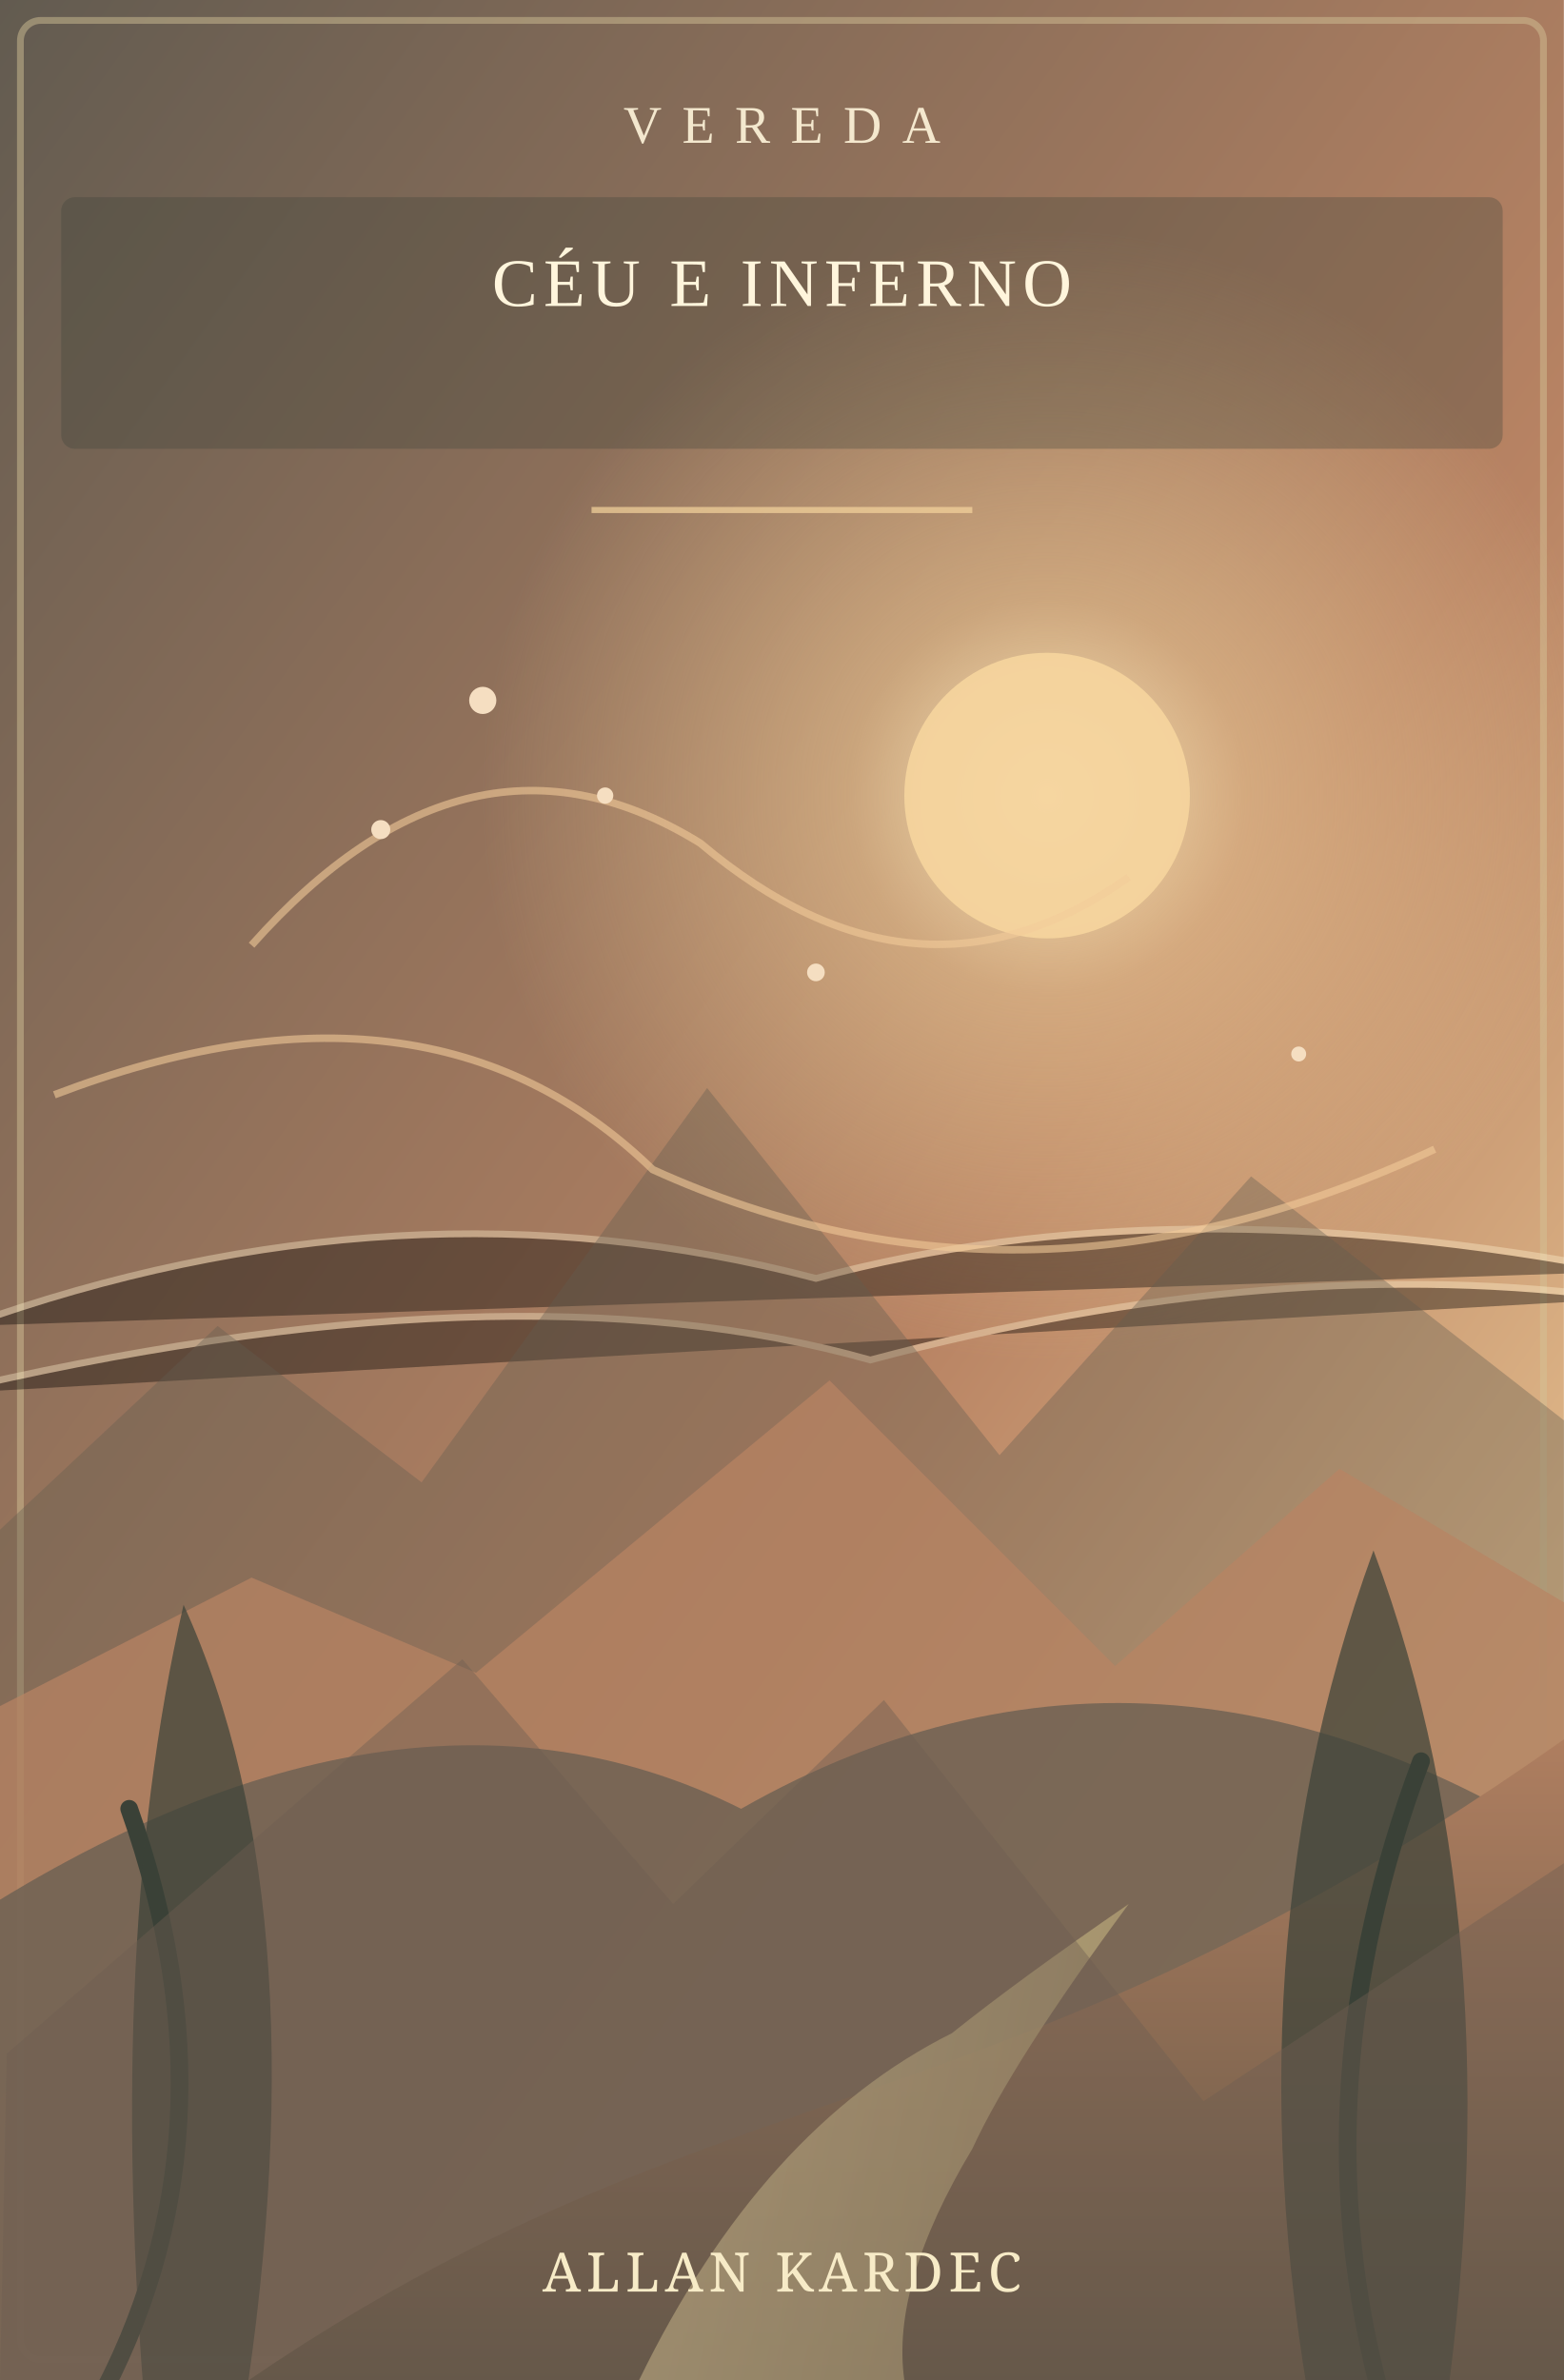
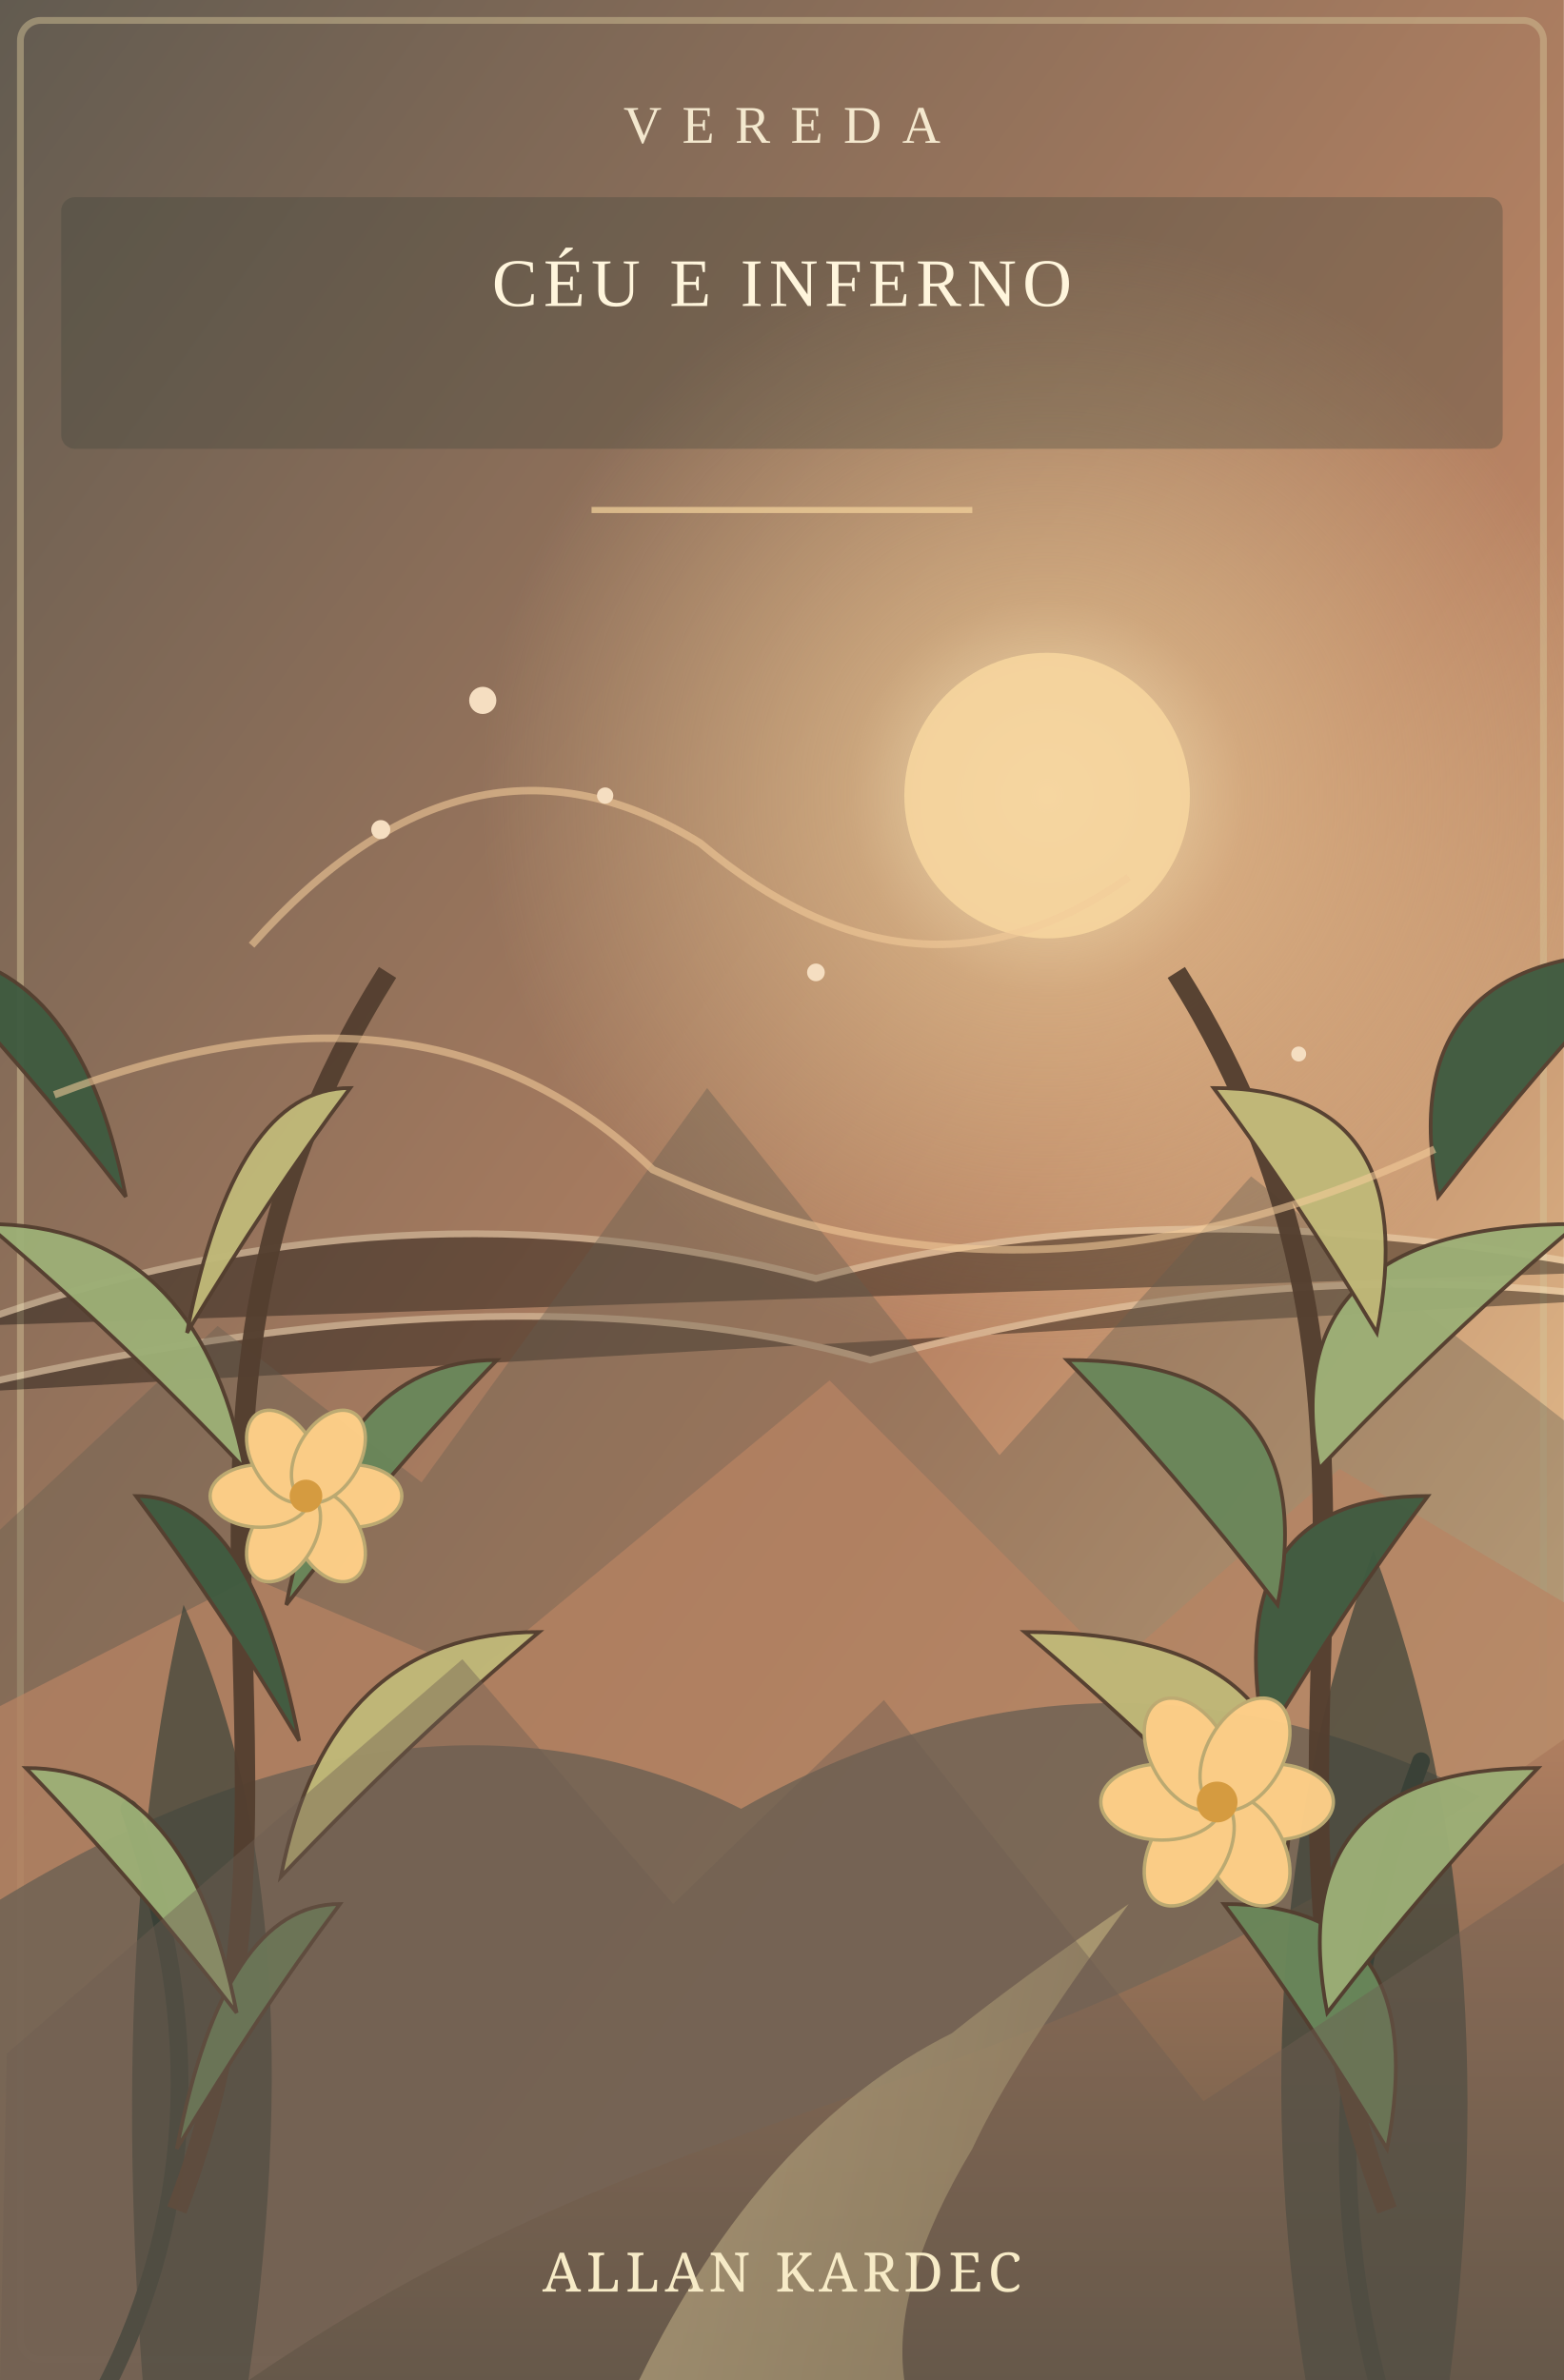
<svg xmlns="http://www.w3.org/2000/svg" viewBox="0 0 230 350" role="img" aria-labelledby="t d">
  <defs>
    <linearGradient id="sky" x1="0" y1="0" x2=".9" y2="1">
      <stop offset="0" stop-color="#625b50" />
      <stop offset=".60" stop-color="#b88363" />
      <stop offset="1" stop-color="#f5d49d" />
    </linearGradient>
    <linearGradient id="front" x1="0" y1="0" x2="0" y2="1">
      <stop offset="0" stop-color="#b88363" />
      <stop offset="1" stop-color="#3a4137" />
    </linearGradient>
    <radialGradient id="halo">
      <stop offset="0" stop-color="#fff2c8" stop-opacity=".95" />
      <stop offset=".35" stop-color="#f5d49d" stop-opacity=".48" />
      <stop offset="1" stop-color="#f5d49d" stop-opacity="0" />
    </radialGradient>
    <linearGradient id="trail" x1="0" y1="0" x2="1" y2=".2">
      <stop offset="0" stop-color="#ead7a0" />
      <stop offset="1" stop-color="#b3a174" />
    </linearGradient>
  </defs>
  <rect width="230" height="350" fill="url(#sky)" />
  <rect x="3" y="3" width="224" height="344" rx="3" fill="none" stroke="#d4c297" opacity=".48" stroke-width="1" />
  <circle cx="154" cy="117" r="83" fill="url(#halo)" />
  <circle cx="154" cy="117" r="21" fill="#f5d49d" opacity=".93" />
  <g stroke="#fff1cd" opacity=".37" stroke-width="1">
    <path d="M-5 195 Q59 172 120 188 Q172 174 239 187" />
    <path d="M-9 205 Q75 185 128 200 Q188 184 239 191" />
  </g>
  <path d="M-15 239 L32 195 62 218 104 160 147 214 184 173 243 219 243 351 -15 351Z" fill="#625b50" opacity=".37" />
  <path d="M-10 256 L37 232 70 246 122 203 164 245 197 216 239 241 239 350 -10 350Z" fill="#b88363" opacity=".72" />
  <path d="M-16 290 Q55 239 109 266 Q174 229 243 280 L243 350 -16 350Z" fill="#625b50" opacity=".70" />
  <path d="M-20 397 C93 288 130 333 246 244 L246 395Z" fill="url(#front)" />
  <path d="M94 350 Q112 313 140 299 Q150 291 166 280 Q149 303 143 316 Q131 336 133 350Z" fill="url(#trail)" opacity=".72" />
  <g stroke="#3a4137" stroke-width="2.6" fill="none" stroke-linecap="round">
    <path d="M14 354 Q36 314 19 266" />
    <path d="M203 352 Q191 307 209 259" />
  </g>
  <g>
    <path d="M22 362 Q15 288 27 236 Q48 282 35 360Z M195 366 Q179 291 202 228 Q224 287 211 365Z" fill="#3a4137" opacity=".7" />
  </g>
+   <g opacity=".96">
+     <path d="M26 325 C51 260 16 208 57 143" fill="none" stroke="#533e2f" stroke-width="3" />
+     <path d="M26 316 Q38 296 50 280 Q33 280 26 316Z" fill="#69865a" stroke="#533e2f" stroke-width=".55" />
+     <path d="M34.8 296 Q19.3 276 3.8 260 Q27.8 260 34.8 296Z" fill="#9caf76" stroke="#533e2f" stroke-width=".55" />
+     <path d="M41.3 276 Q60.3 256 79.3 240 Q48.3 240 41.3 276Z" fill="#c0b878" stroke="#533e2f" stroke-width=".55" />
+     <path d="M44 256 Q32 236 20 220 Q37 220 44 256Z" fill="#3e5b3f" stroke="#533e2f" stroke-width=".55" />
+     <path d="M42.1 236 Q57.6 216 73.1 200 Q49.1 200 42.1 236Z" fill="#69865a" stroke="#533e2f" stroke-width=".55" />
+     <path d="M36 216 Q17 196 -2 180 Q29 180 36 216Z" fill="#9caf76" stroke="#533e2f" stroke-width=".55" />
+     <path d="M27.5 196 Q39.5 176 51.5 160 Q34.5 160 27.5 196Z" fill="#c0b878" stroke="#533e2f" stroke-width=".55" />
+     <path d="M18.5 176 Q3 156 -12.5 140 Q11.5 140 18.5 176Z" fill="#3e5b3f" stroke="#533e2f" stroke-width=".55" />
+     <path d="M204 325 C179 260 214 208 173 143" fill="none" stroke="#533e2f" stroke-width="3" />
+     <path d="M204 316 Q192 296 180 280 Q211 280 204 316Z" fill="#69865a" stroke="#533e2f" stroke-width=".55" />
+     <path d="M195.2 296 Q210.7 276 226.2 260 Q188.2 260 195.2 296Z" fill="#9caf76" stroke="#533e2f" stroke-width=".55" />
+     <path d="M188.7 276 Q169.7 256 150.7 240 Q195.7 240 188.7 276Z" fill="#c0b878" stroke="#533e2f" stroke-width=".55" />
+     <path d="M186 256 Q198 236 210 220 Q179 220 186 256Z" fill="#3e5b3f" stroke="#533e2f" stroke-width=".55" />
+     <path d="M187.9 236 Q172.4 216 156.9 200 Q194.9 200 187.9 236Z" fill="#69865a" stroke="#533e2f" stroke-width=".55" />
+     <path d="M194 216 Q213 196 232 180 Q187 180 194 216Z" fill="#9caf76" stroke="#533e2f" stroke-width=".55" />
+     <path d="M202.5 196 Q190.5 176 178.5 160 Q209.5 160 202.5 196Z" fill="#c0b878" stroke="#533e2f" stroke-width=".55" />
+     <path d="M211.5 176 Q227 156 242.5 140 Q204.5 140 211.5 176Z" fill="#3e5b3f" stroke="#533e2f" stroke-width=".55" />
+     <g>
+       <ellipse cx="51.7" cy="220" rx="4.6" ry="7.4" transform="rotate(90 51.7 220)" fill="#ffd088" stroke="#bdac73" stroke-width=".5" />
+       <ellipse cx="48.3" cy="225.8" rx="4.6" ry="7.4" transform="rotate(150 48.3 225.8)" fill="#ffd088" stroke="#bdac73" stroke-width=".5" />
+       <ellipse cx="41.7" cy="225.8" rx="4.6" ry="7.4" transform="rotate(210 41.7 225.8)" fill="#ffd088" stroke="#bdac73" stroke-width=".5" />
+       <ellipse cx="38.3" cy="220" rx="4.6" ry="7.4" transform="rotate(270 38.3 220)" fill="#ffd088" stroke="#bdac73" stroke-width=".5" />
+       <ellipse cx="41.7" cy="214.2" rx="4.6" ry="7.4" transform="rotate(330 41.7 214.2)" fill="#ffd088" stroke="#bdac73" stroke-width=".5" />
+       <ellipse cx="48.3" cy="214.2" rx="4.6" ry="7.4" transform="rotate(390 48.3 214.2)" fill="#ffd088" stroke="#bdac73" stroke-width=".5" />
+       <circle cx="45" cy="220" r="2.4" fill="#d99d40" />
+     </g>
+     <g>
+       <ellipse cx="187.1" cy="265" rx="5.6" ry="9" transform="rotate(90 187.1 265)" fill="#ffd088" stroke="#bdac73" stroke-width=".5" />
+       <ellipse cx="183.1" cy="272" rx="5.6" ry="9" transform="rotate(150 183.1 272)" fill="#ffd088" stroke="#bdac73" stroke-width=".5" />
+       <ellipse cx="174.9" cy="272" rx="5.6" ry="9" transform="rotate(210 174.9 272)" fill="#ffd088" stroke="#bdac73" stroke-width=".5" />
+       <ellipse cx="170.9" cy="265" rx="5.6" ry="9" transform="rotate(270 170.9 265)" fill="#ffd088" stroke="#bdac73" stroke-width=".5" />
+       <ellipse cx="174.9" cy="258" rx="5.6" ry="9" transform="rotate(330 174.9 258)" fill="#ffd088" stroke="#bdac73" stroke-width=".5" />
+       <ellipse cx="183.1" cy="258" rx="5.6" ry="9" transform="rotate(390 183.1 258)" fill="#ffd088" stroke="#bdac73" stroke-width=".5" />
+       <circle cx="179" cy="265" r="3" fill="#d99d40" />
+     </g>
+   </g>
  <g fill="none" stroke="#f3cb99" opacity=".58" stroke-width="1.1">
    <path d="M37 139Q69 103 103 124Q135 151 166 129" />
    <path d="M8 161Q63 140 96 172Q151 197 211 169" />
  </g>
  <g fill="#f5dec1">
    <circle cx="56" cy="122" r="1.4" />
    <circle cx="71" cy="103" r="2" />
    <circle cx="89" cy="117" r="1.2" />
    <circle cx="120" cy="143" r="1.3" />
    <circle cx="191" cy="155" r="1.1" />
  </g>
  <g fill="#6d5e51" opacity=".42">
    <path d="M1 302L68 244 99 280 130 250 177 309 230 274V350H0Z" />
  </g>
  <g opacity=".9" fill="#fff5da" font-family="Georgia, 'Times New Roman', serif" text-anchor="middle">
    <text x="115" y="21" font-size="7.8" letter-spacing="3">VEREDA</text>
  </g>
  <rect x="9" y="29" width="212" height="37" rx="2" fill="#3a4137" opacity=".31" />
  <g fill="#fff5dc" font-family="Georgia, 'Times New Roman', serif" text-anchor="middle">
    <text x="115" y="45" font-size="10" letter-spacing=".9">CÉU E INFERNO</text>
  </g>
  <path d="M87 75 H143" stroke="#f5d49d" opacity=".7" stroke-width=".9" />
  <text x="115" y="337" text-anchor="middle" font-family="Georgia,serif" font-size="8" fill="#f7ebc7" letter-spacing=".8">ALLAN KARDEC</text>
</svg>
